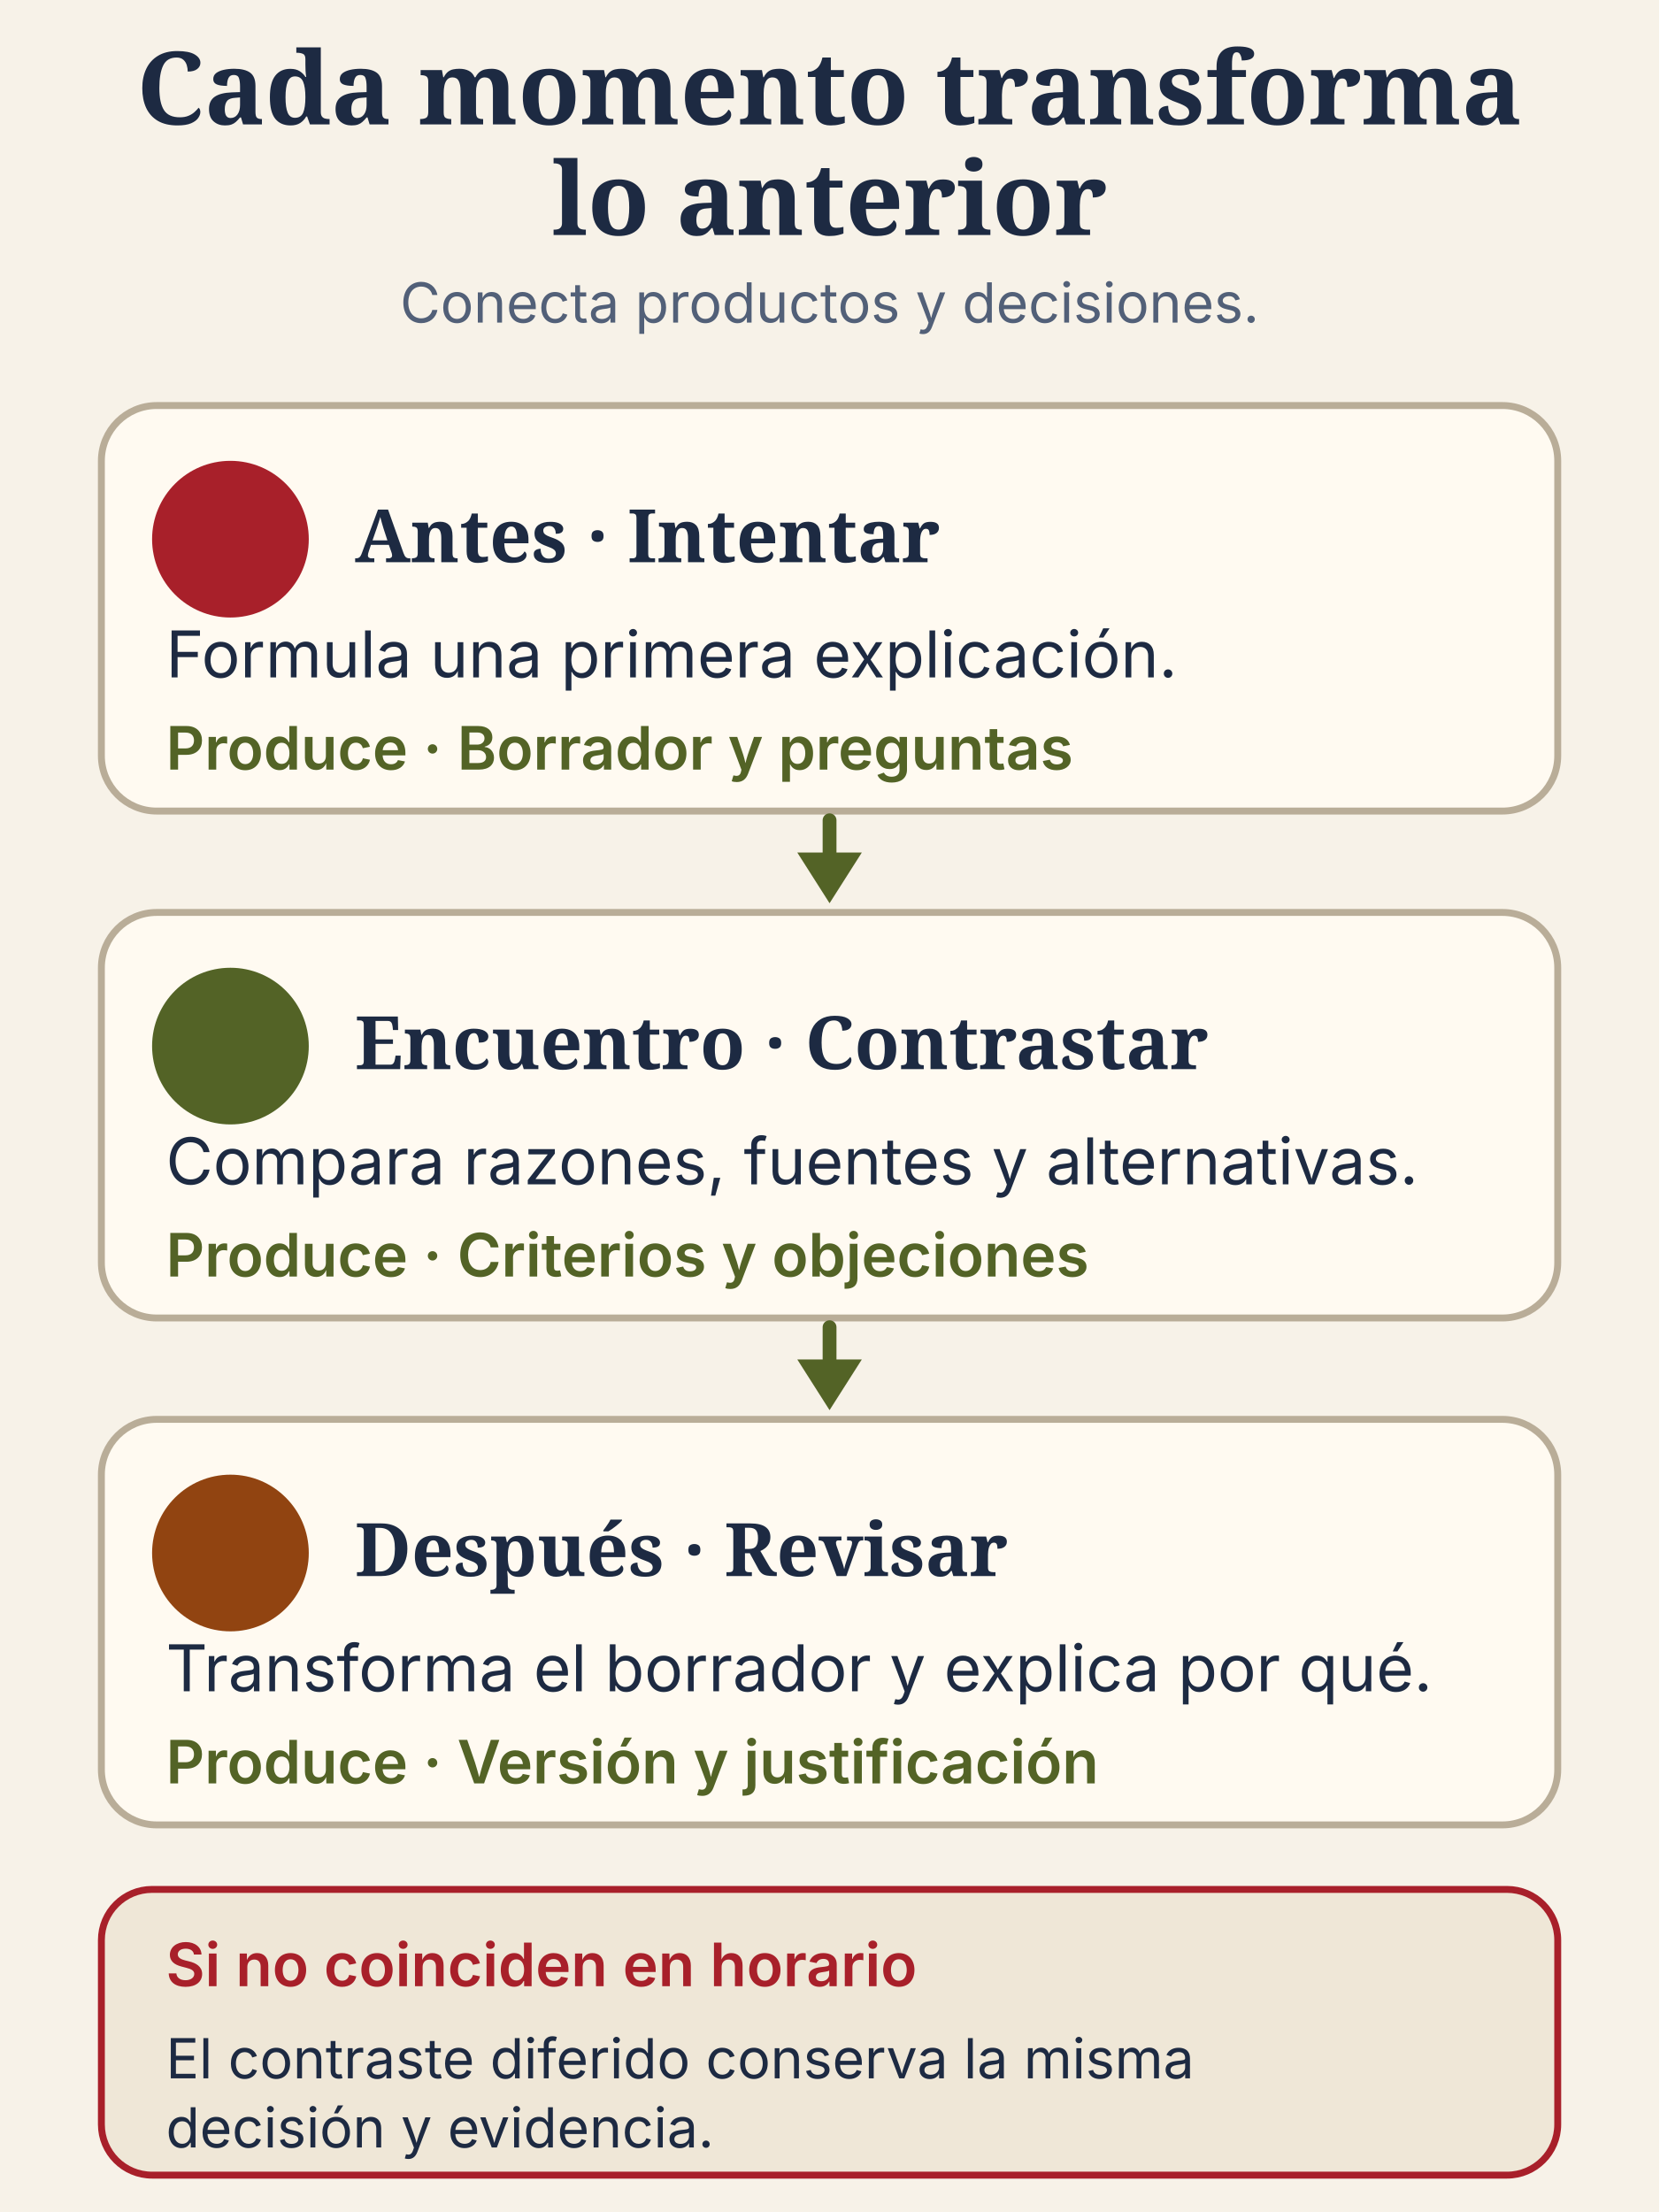
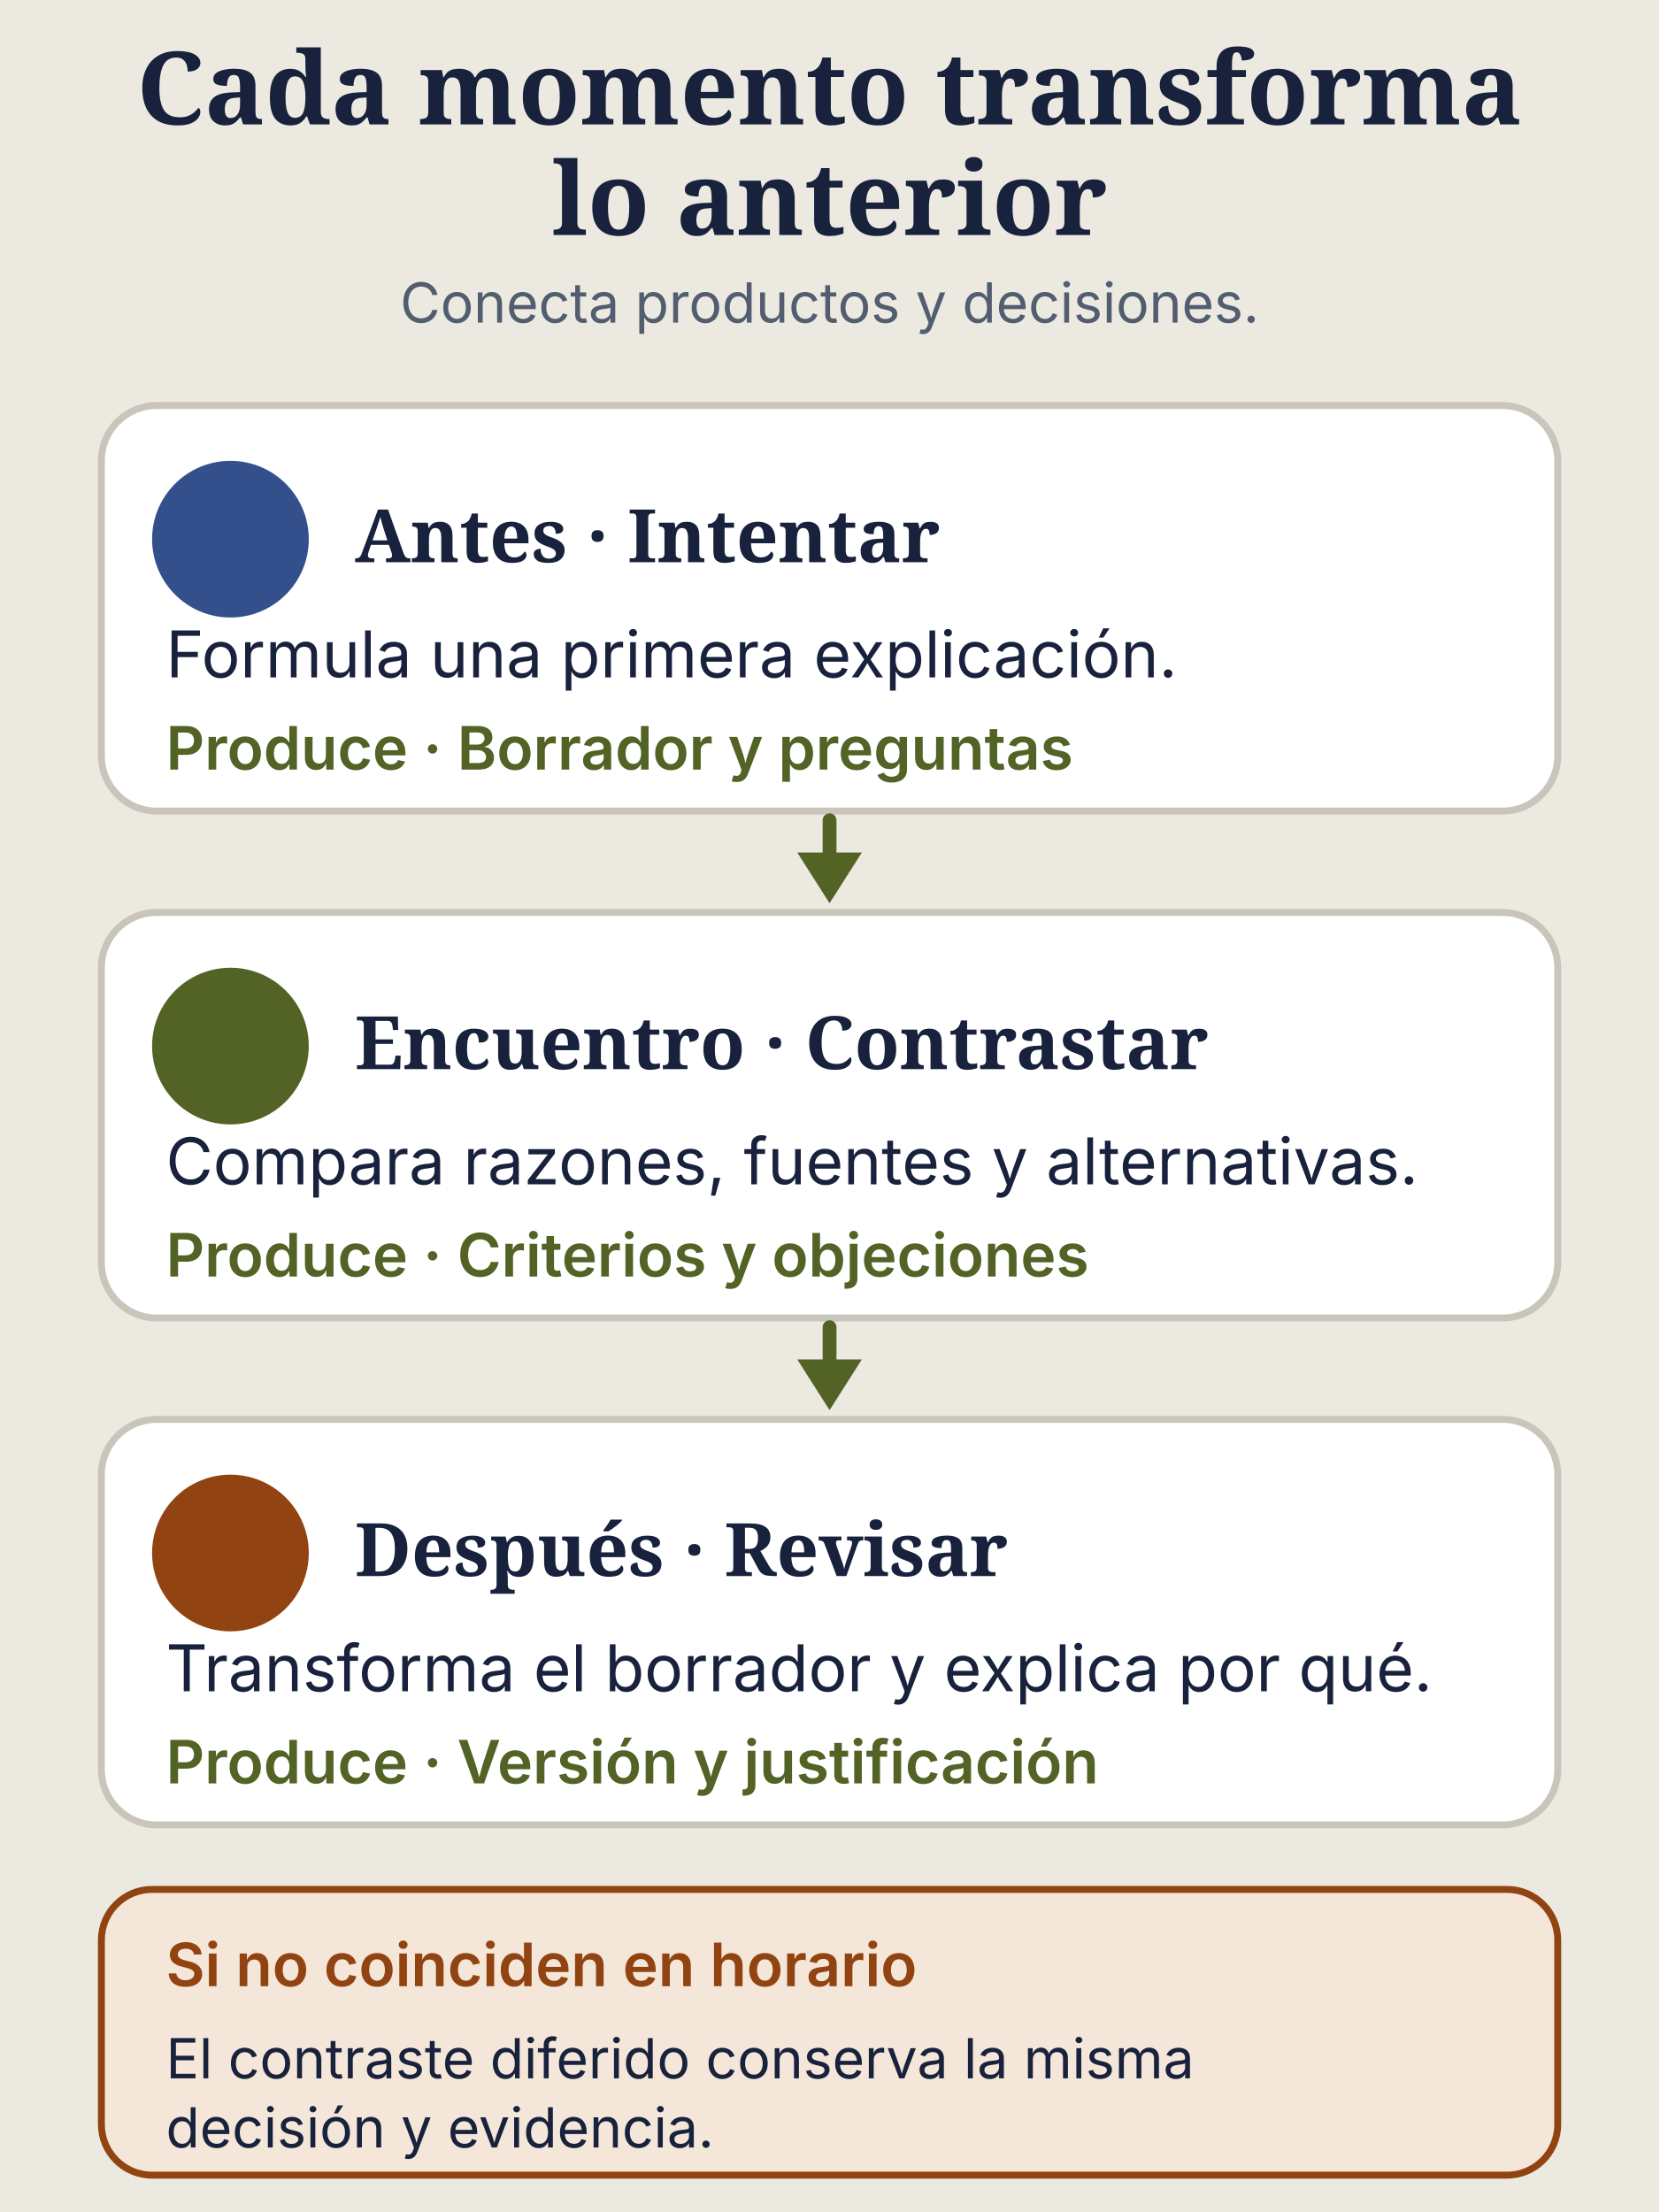
<svg xmlns="http://www.w3.org/2000/svg" width="900" height="1200" viewBox="0 0 360 480" role="img" aria-labelledby="title-movil desc-movil">
  <style>
-     .bg{fill:#f7f2e8}.ink{fill:#1d2a42}.muted{fill:#526078}.paper{fill:#fffaf1;stroke:#b9ad98;stroke-width:1.5}.red{fill:#a8202a}.olive{fill:#536326}.ochre{fill:#914411}.line{fill:none;stroke:#536326;stroke-width:3;stroke-linecap:round}.t1{font:700 22px Lora,Georgia,serif}.t2{font:700 16px Lora,Georgia,serif}.body{font:400 14px Inter,Arial,sans-serif}.small{font:600 13px Inter,Arial,sans-serif}.micro{font:400 12px Inter,Arial,sans-serif}
+     .bg{fill:var(--udg-c-surface-alt,#ece9e1)}.ink{fill:var(--udg-c-ink,#18223c)}.muted{fill:var(--udg-c-muted,#525d70)}.paper{fill:var(--udg-c-surface,#ffffff);stroke:var(--udg-c-line,#c9c5bb);stroke-width:1.5}.red{fill:var(--udg-c-primary,#34508c)}.risk{fill:var(--udg-c-risk,#8b2635)}.olive{fill:var(--udg-c-good,#536326)}.ochre{fill:var(--udg-c-warning,#914411)}.line{fill:none;stroke:var(--udg-c-good,#536326);stroke-width:3;stroke-linecap:round}.t1{font:700 22px Newsreader,Georgia,serif}.t2{font:700 16px Newsreader,Georgia,serif}.body{font:400 14px Inter,Arial,sans-serif}.small{font:600 13px Inter,Arial,sans-serif}.micro{font:400 12px Inter,Arial,sans-serif}
  </style>
  <rect class="bg" width="360" height="480" />
  <text class="ink t1" x="180" y="27" text-anchor="middle">Cada momento transforma</text>
  <text class="ink t1" x="180" y="51" text-anchor="middle">lo anterior</text>
  <text class="muted micro" x="180" y="70" text-anchor="middle">Conecta productos y decisiones.</text>
  <g transform="translate(22 88)">
    <rect class="paper" width="316" height="88" rx="12" />
    <circle class="red" cx="28" cy="29" r="17" />
    <text class="ink t2" x="55" y="34">Antes · Intentar</text>
    <text class="ink body" x="14" y="59">Formula una primera explicación.</text>
    <text class="olive small" x="14" y="79">Produce · Borrador y preguntas</text>
  </g>
  <path class="line" d="M180 178v12" />
  <path class="olive" d="M180 196l-7-11h14z" />
  <g transform="translate(22 198)">
    <rect class="paper" width="316" height="88" rx="12" />
    <circle class="olive" cx="28" cy="29" r="17" />
    <text class="ink t2" x="55" y="34">Encuentro · Contrastar</text>
    <text class="ink body" x="14" y="59">Compara razones, fuentes y alternativas.</text>
    <text class="olive small" x="14" y="79">Produce · Criterios y objeciones</text>
  </g>
  <path class="line" d="M180 288v12" />
  <path class="olive" d="M180 306l-7-11h14z" />
  <g transform="translate(22 308)">
    <rect class="paper" width="316" height="88" rx="12" />
    <circle class="ochre" cx="28" cy="29" r="17" />
    <text class="ink t2" x="55" y="34">Después · Revisar</text>
    <text class="ink body" x="14" y="59">Transforma el borrador y explica por qué.</text>
    <text class="olive small" x="14" y="79">Produce · Versión y justificación</text>
  </g>
  <g transform="translate(22 410)">
-     <rect width="316" height="62" rx="11" fill="#efe7d7" stroke="#a8202a" stroke-width="1.5" />
-     <text class="red small" x="14" y="21">Si no coinciden en horario</text>
+     <rect width="316" height="62" rx="11" style="fill:var(--udg-c-warning-tint,#f4e6d8);stroke:var(--udg-c-warning,#914411)" stroke-width="1.5" />
+     <text class="ochre small" x="14" y="21">Si no coinciden en horario</text>
    <text class="ink micro" x="14" y="41">El contraste diferido conserva la misma</text>
    <text class="ink micro" x="14" y="56">decisión y evidencia.</text>
  </g>
</svg>
